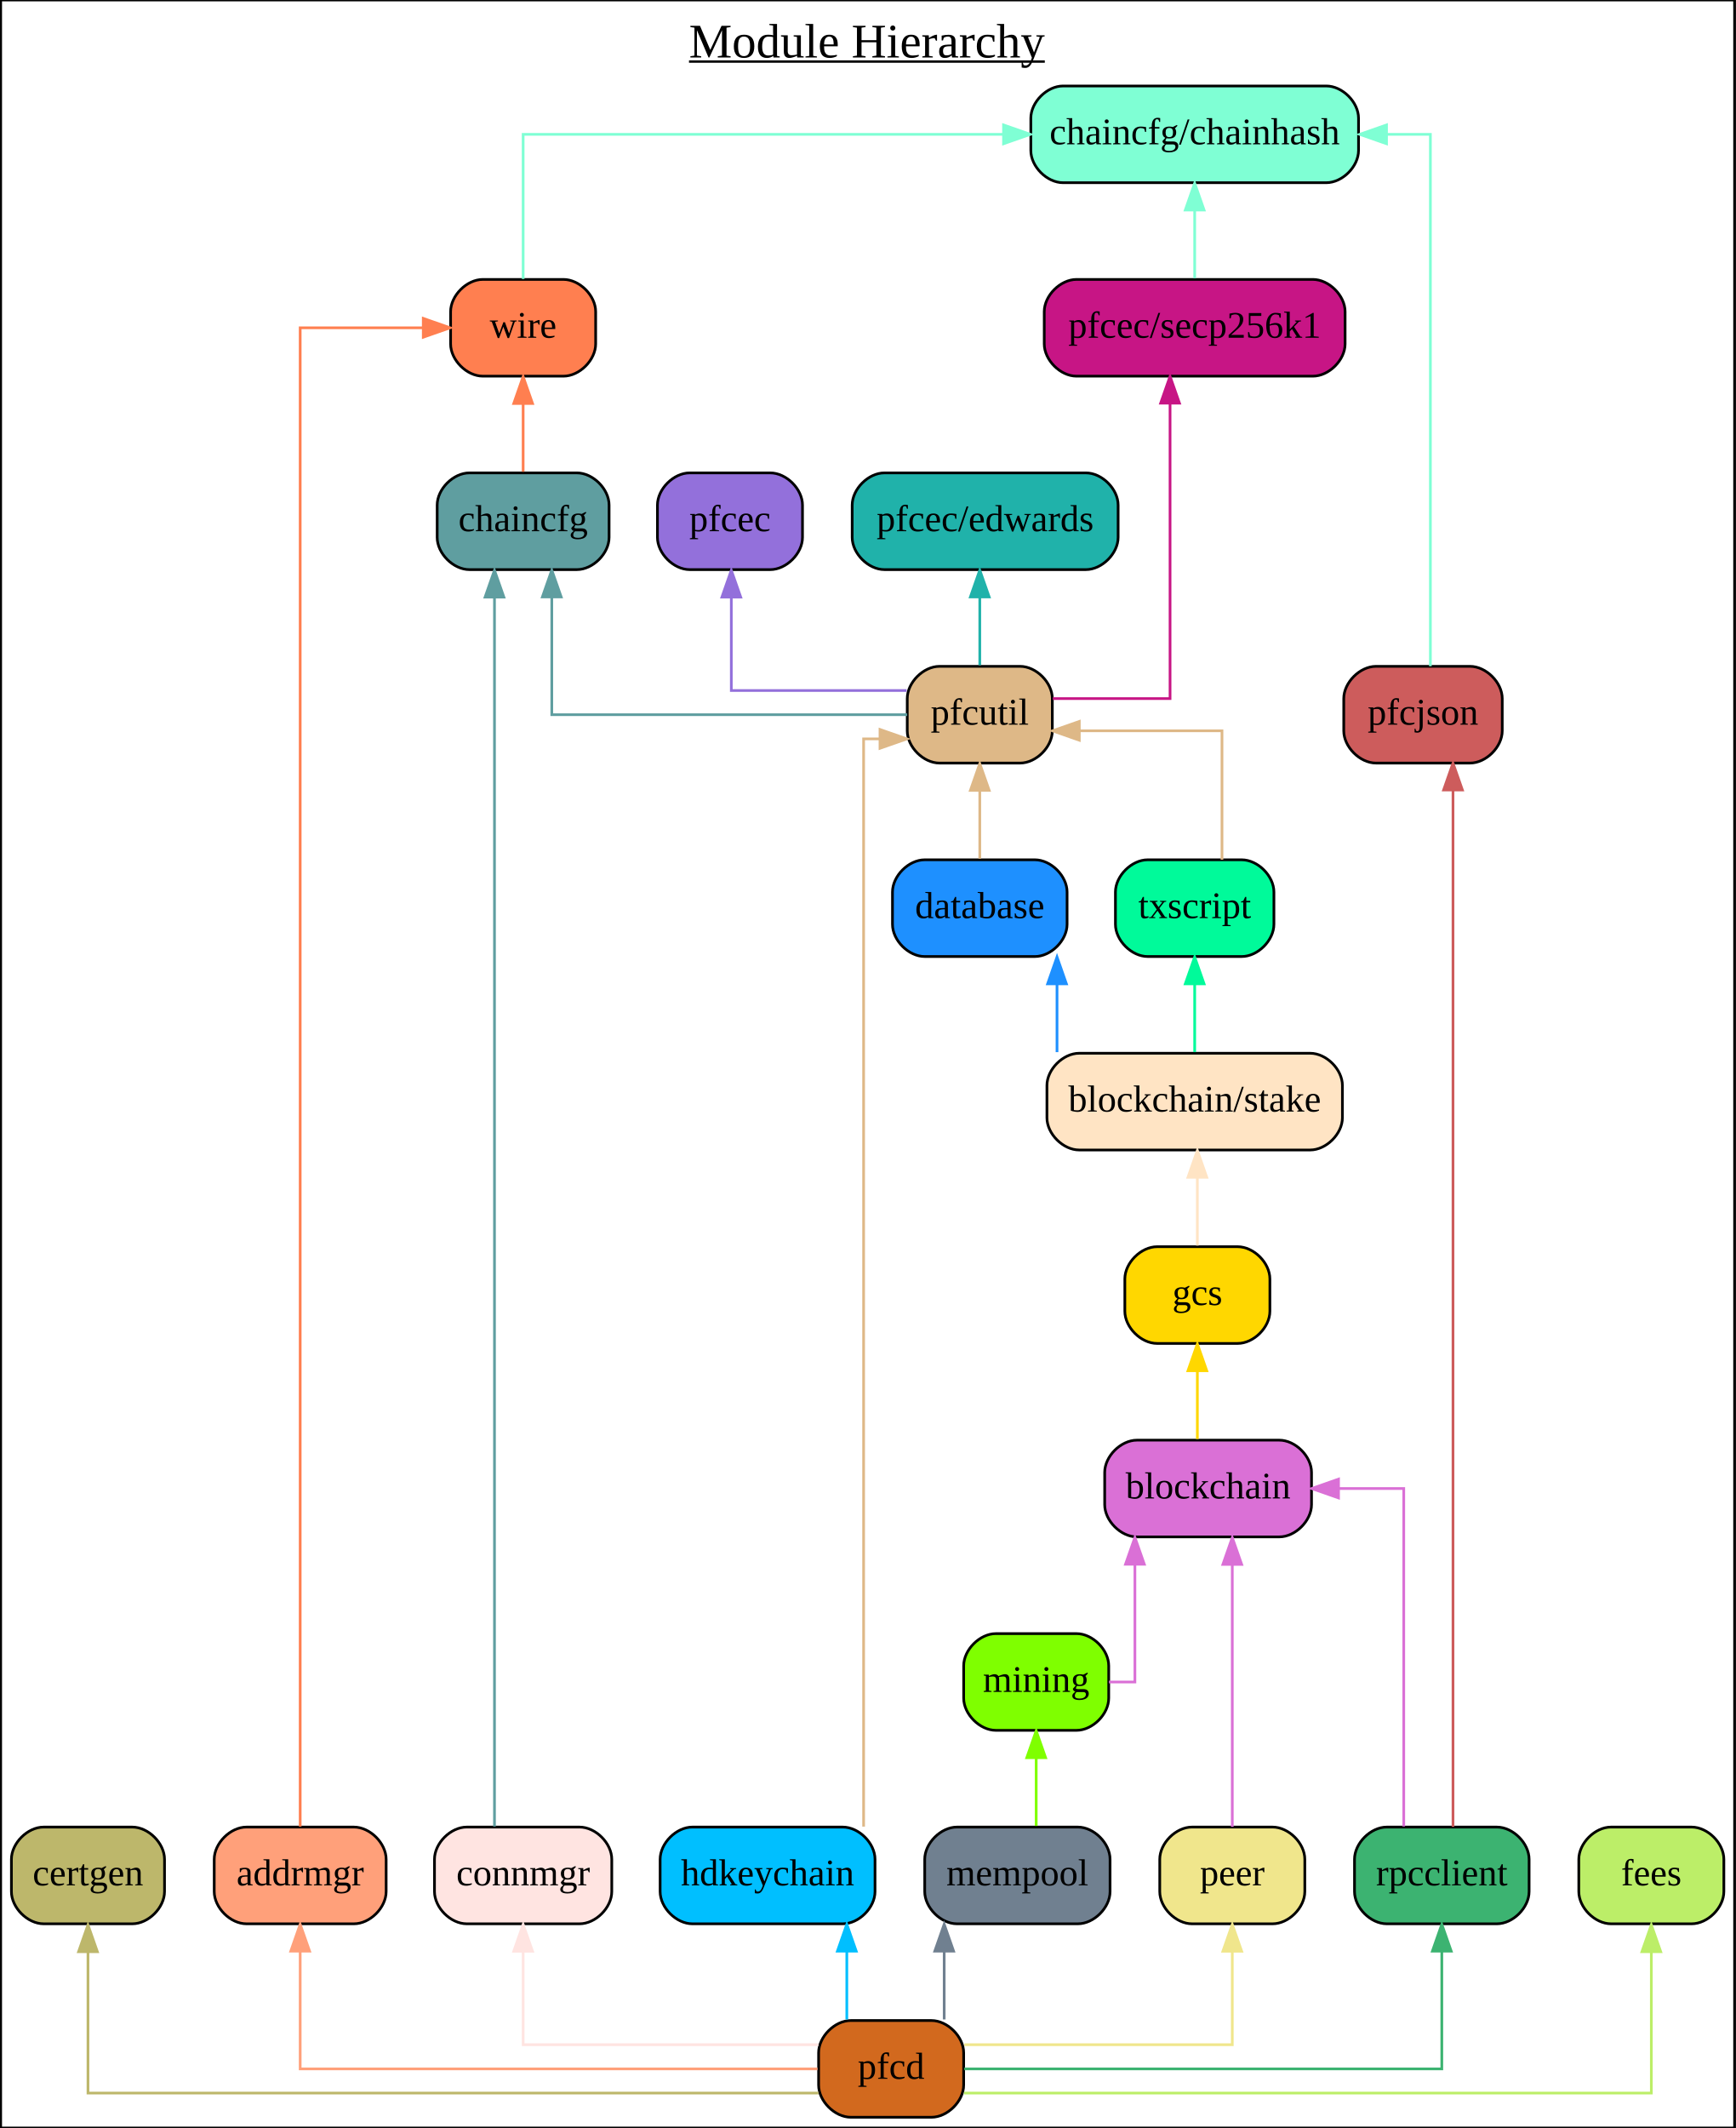
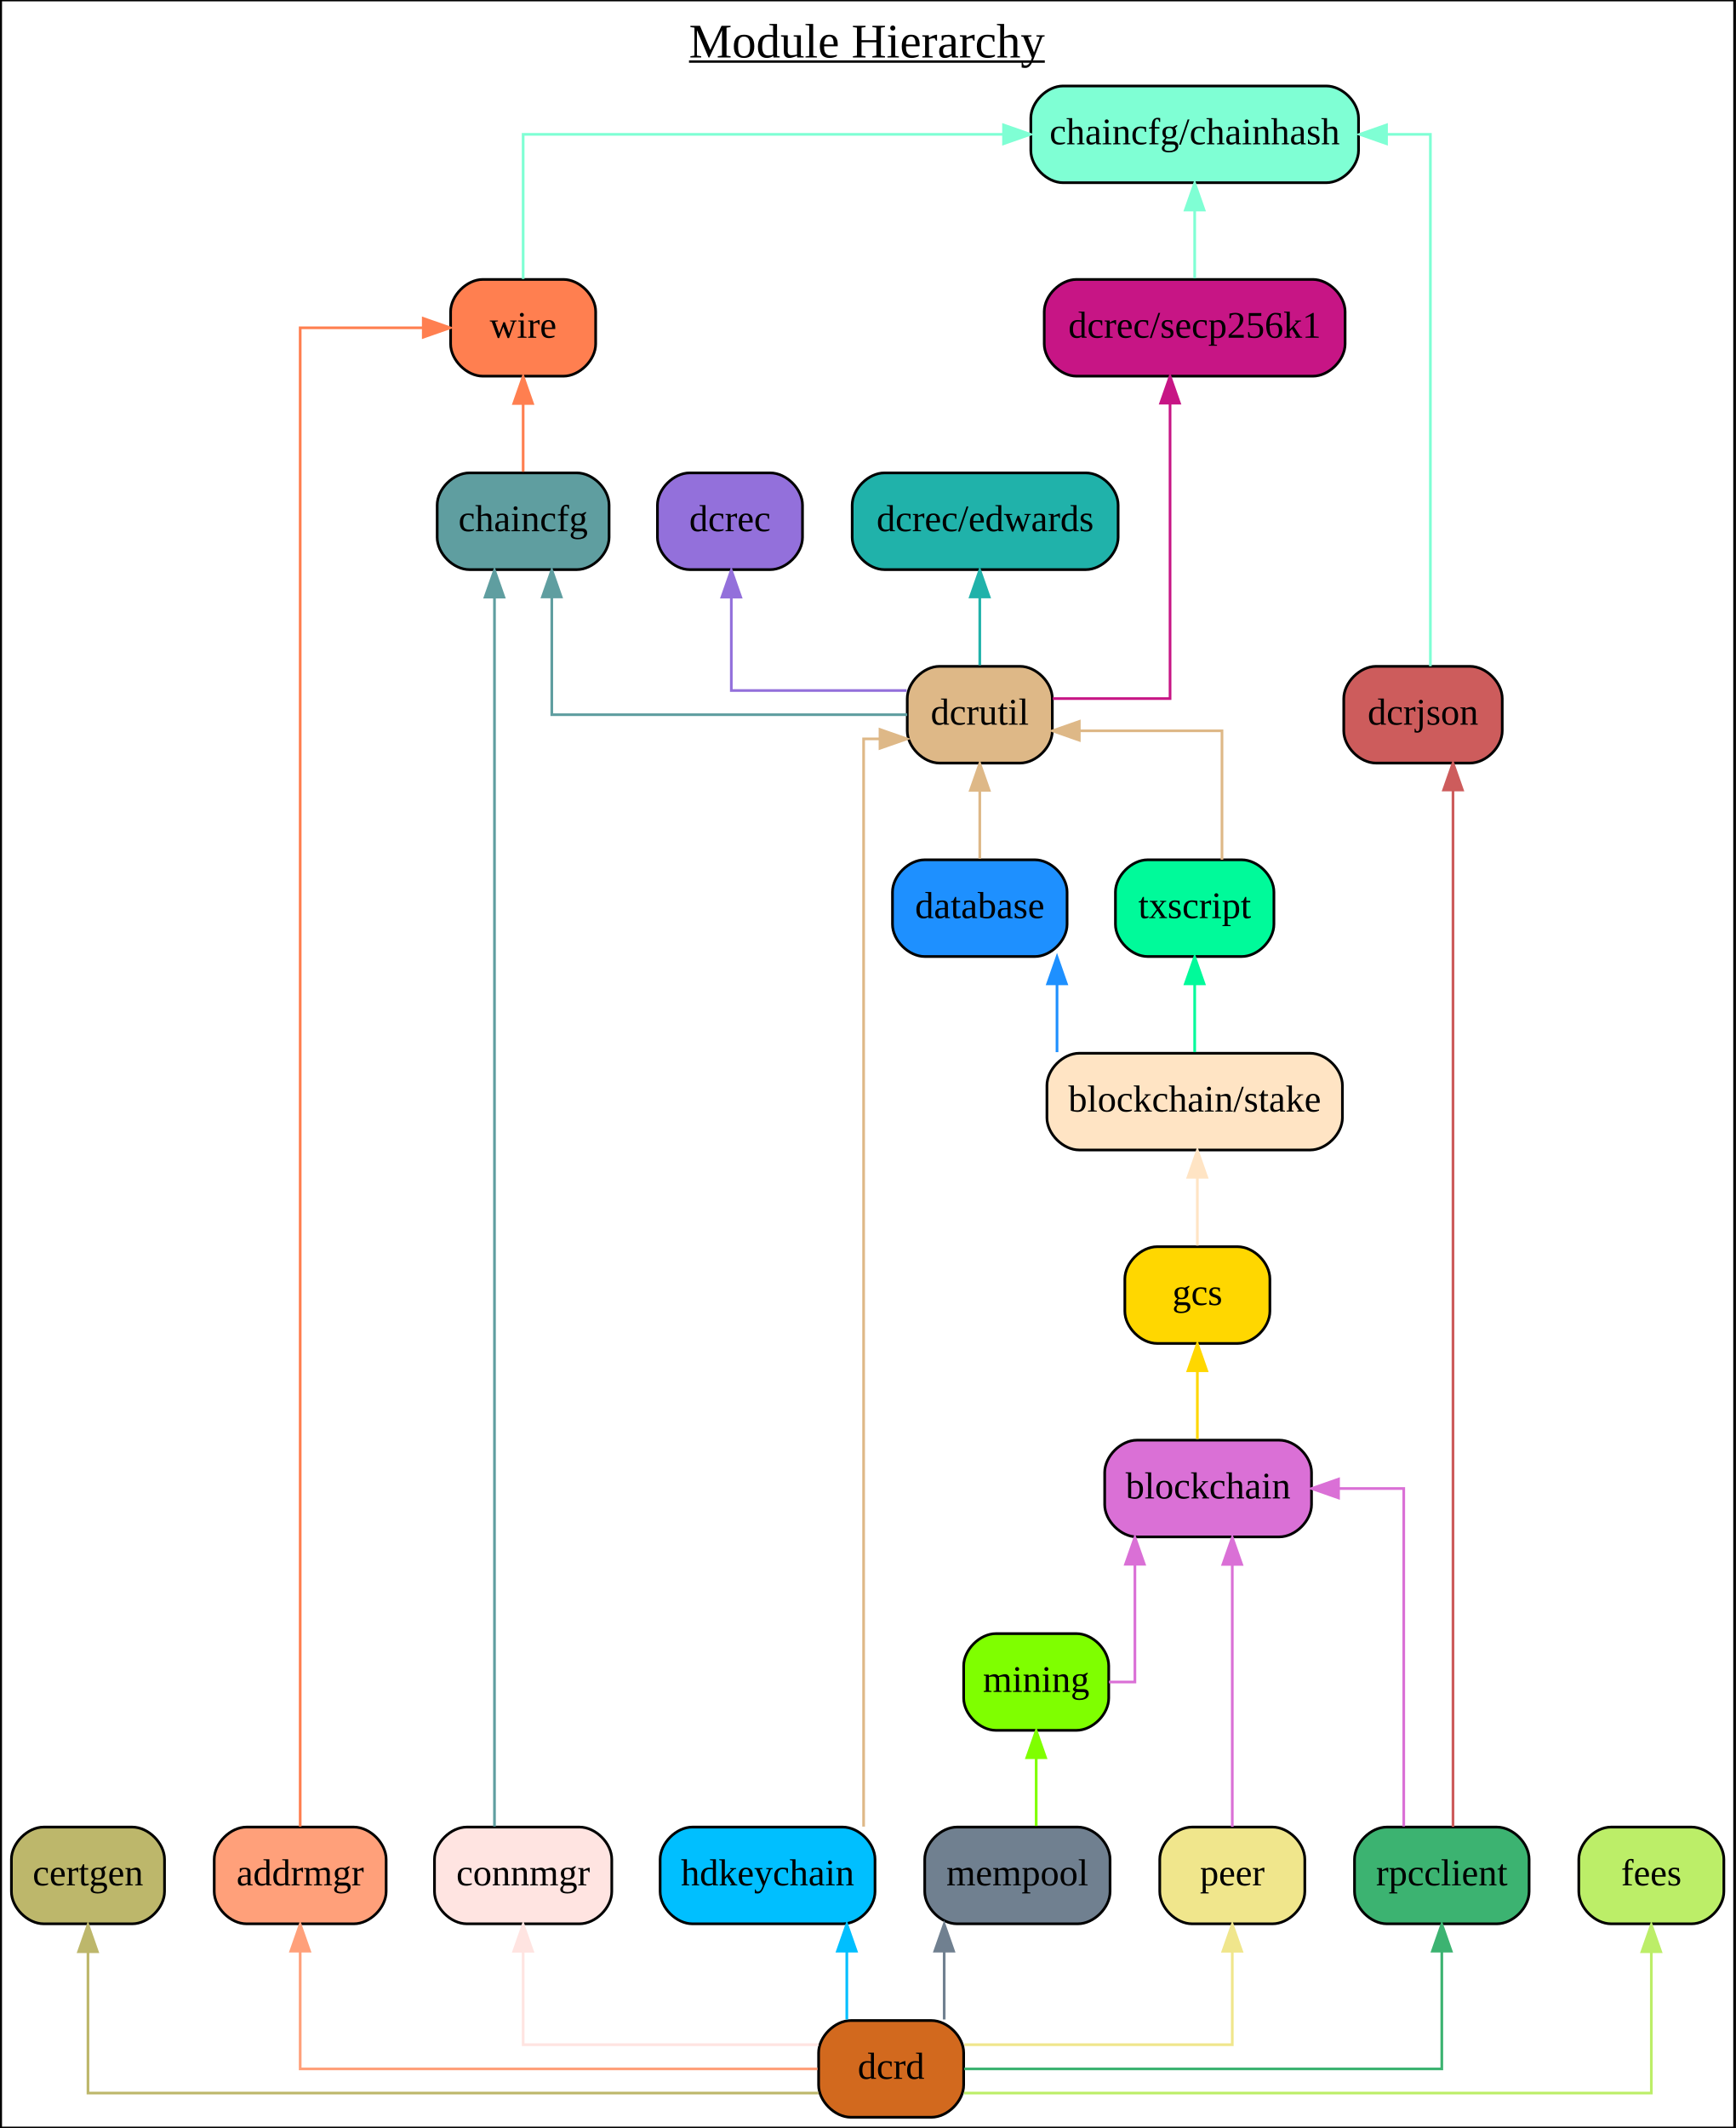
<svg xmlns="http://www.w3.org/2000/svg" width="646pt" height="792pt" viewBox="0.00 0.00 645.50 792.00">
  <g id="graph0" class="graph" transform="scale(1 1) rotate(0) translate(4 788)">
    <polygon fill="white" stroke="#000000" points="-4,4 -4,-788 641.5,-788 641.5,4 -4,4" />
    <text text-anchor="start" x="252.25" y="-766.6" font-family="Times New Roman,serif" text-decoration="underline" font-size="18.00">Module Hierarchy</text>
    <g id="node1" class="node">
      <path fill="darkkhaki" stroke="black" d="M45,-108C45,-108 12,-108 12,-108 6,-108 0,-102 0,-96 0,-96 0,-84 0,-84 0,-78 6,-72 12,-72 12,-72 45,-72 45,-72 51,-72 57,-78 57,-84 57,-84 57,-96 57,-96 57,-102 51,-108 45,-108" />
      <text text-anchor="middle" x="28.5" y="-86.3" font-family="Times New Roman,serif" font-size="14.00">certgen</text>
    </g>
    <g id="node23" class="node">
      <path fill="chocolate" stroke="black" d="M342.5,-36C342.5,-36 312.5,-36 312.5,-36 306.5,-36 300.5,-30 300.5,-24 300.5,-24 300.5,-12 300.5,-12 300.5,-6 306.5,-0 312.5,-0 312.5,-0 342.5,-0 342.5,-0 348.5,-0 354.5,-6 354.5,-12 354.5,-12 354.5,-24 354.5,-24 354.5,-30 348.5,-36 342.5,-36" />
-       <text text-anchor="middle" x="327.5" y="-14.3" font-family="Times New Roman,serif" font-size="14.00">pfcd</text>
+       <text text-anchor="middle" x="327.5" y="-14.3" font-family="Times New Roman,serif" font-size="14.00">dcrd</text>
    </g>
    <g id="edge25" class="edge">
      <path fill="none" stroke="darkkhaki" d="M28.5,-61.62C28.5,-61.62 28.5,-9 28.5,-9 28.5,-9 226.837,-9 300.438,-9" />
      <polygon fill="darkkhaki" stroke="darkkhaki" points="25,-61.62 28.5,-71.62 32,-61.62 25,-61.62" />
    </g>
    <g id="node2" class="node">
      <path fill="aquamarine" stroke="black" d="M489.5,-756C489.5,-756 391.5,-756 391.5,-756 385.5,-756 379.5,-750 379.5,-744 379.5,-744 379.5,-732 379.5,-732 379.5,-726 385.5,-720 391.5,-720 391.5,-720 489.5,-720 489.5,-720 495.5,-720 501.5,-726 501.5,-732 501.5,-732 501.5,-744 501.5,-744 501.5,-750 495.5,-756 489.5,-756" />
      <text text-anchor="middle" x="440.5" y="-734.3" font-family="Times New Roman,serif" font-size="14.00">chaincfg/chainhash</text>
    </g>
    <g id="node3" class="node">
      <path fill="indianred" stroke="black" d="M543,-540C543,-540 508,-540 508,-540 502,-540 496,-534 496,-528 496,-528 496,-516 496,-516 496,-510 502,-504 508,-504 508,-504 543,-504 543,-504 549,-504 555,-510 555,-516 555,-516 555,-528 555,-528 555,-534 549,-540 543,-540" />
-       <text text-anchor="middle" x="525.5" y="-518.3" font-family="Times New Roman,serif" font-size="14.00">pfcjson</text>
+       <text text-anchor="middle" x="525.5" y="-518.3" font-family="Times New Roman,serif" font-size="14.00">dcrjson</text>
    </g>
    <g id="edge1" class="edge">
      <path fill="none" stroke="aquamarine" d="M511.922,-738C511.922,-738 528.25,-738 528.25,-738 528.25,-738 528.25,-591.958 528.25,-540.045" />
      <polygon fill="aquamarine" stroke="aquamarine" points="511.922,-734.5 501.922,-738 511.922,-741.5 511.922,-734.5" />
    </g>
    <g id="node4" class="node">
      <path fill="coral" stroke="black" d="M205.5,-684C205.5,-684 175.5,-684 175.5,-684 169.5,-684 163.5,-678 163.5,-672 163.5,-672 163.5,-660 163.5,-660 163.5,-654 169.5,-648 175.5,-648 175.5,-648 205.5,-648 205.5,-648 211.5,-648 217.5,-654 217.5,-660 217.5,-660 217.5,-672 217.5,-672 217.5,-678 211.5,-684 205.5,-684" />
      <text text-anchor="middle" x="190.5" y="-662.3" font-family="Times New Roman,serif" font-size="14.00">wire</text>
    </g>
    <g id="edge2" class="edge">
      <path fill="none" stroke="aquamarine" d="M369.343,-738C369.343,-738 190.5,-738 190.5,-738 190.5,-738 190.5,-705.498 190.5,-684.169" />
      <polygon fill="aquamarine" stroke="aquamarine" points="369.343,-741.5 379.343,-738 369.343,-734.5 369.343,-741.5" />
    </g>
    <g id="node10" class="node">
      <path fill="mediumvioletred" stroke="black" d="M484.5,-684C484.5,-684 396.5,-684 396.5,-684 390.5,-684 384.5,-678 384.5,-672 384.5,-672 384.5,-660 384.5,-660 384.5,-654 390.5,-648 396.5,-648 396.5,-648 484.5,-648 484.5,-648 490.5,-648 496.5,-654 496.5,-660 496.5,-660 496.5,-672 496.5,-672 496.5,-678 490.5,-684 484.5,-684" />
-       <text text-anchor="middle" x="440.5" y="-662.3" font-family="Times New Roman,serif" font-size="14.00">pfcec/secp256k1</text>
+       <text text-anchor="middle" x="440.5" y="-662.3" font-family="Times New Roman,serif" font-size="14.00">dcrec/secp256k1</text>
    </g>
    <g id="edge6" class="edge">
      <path fill="none" stroke="aquamarine" d="M440.5,-709.831C440.5,-709.831 440.5,-684.413 440.5,-684.413" />
      <polygon fill="aquamarine" stroke="aquamarine" points="437,-709.831 440.5,-719.831 444,-709.831 437,-709.831" />
    </g>
    <g id="node21" class="node">
      <path fill="mediumseagreen" stroke="black" d="M553,-108C553,-108 512,-108 512,-108 506,-108 500,-102 500,-96 500,-96 500,-84 500,-84 500,-78 506,-72 512,-72 512,-72 553,-72 553,-72 559,-72 565,-78 565,-84 565,-84 565,-96 565,-96 565,-102 559,-108 553,-108" />
      <text text-anchor="middle" x="532.5" y="-86.3" font-family="Times New Roman,serif" font-size="14.00">rpcclient</text>
    </g>
    <g id="edge22" class="edge">
      <path fill="none" stroke="indianred" d="M536.667,-493.987C536.667,-493.987 536.667,-108.089 536.667,-108.089" />
      <polygon fill="indianred" stroke="indianred" points="533.167,-493.987 536.667,-503.987 540.167,-493.988 533.167,-493.987" />
    </g>
    <g id="node5" class="node">
      <path fill="lightsalmon" stroke="black" d="M127.5,-108C127.5,-108 87.5,-108 87.5,-108 81.5,-108 75.5,-102 75.5,-96 75.5,-96 75.5,-84 75.5,-84 75.5,-78 81.5,-72 87.5,-72 87.5,-72 127.5,-72 127.5,-72 133.5,-72 139.5,-78 139.5,-84 139.5,-84 139.5,-96 139.5,-96 139.5,-102 133.5,-108 127.5,-108" />
      <text text-anchor="middle" x="107.5" y="-86.3" font-family="Times New Roman,serif" font-size="14.00">addrmgr</text>
    </g>
    <g id="edge3" class="edge">
      <path fill="none" stroke="coral" d="M153.323,-666C153.323,-666 107.5,-666 107.5,-666 107.5,-666 107.5,-206.099 107.5,-108.19" />
      <polygon fill="coral" stroke="coral" points="153.323,-669.5 163.323,-666 153.323,-662.5 153.323,-669.5" />
    </g>
    <g id="node6" class="node">
      <path fill="cadetblue" stroke="black" d="M210.5,-612C210.5,-612 170.5,-612 170.5,-612 164.5,-612 158.5,-606 158.5,-600 158.5,-600 158.5,-588 158.5,-588 158.5,-582 164.5,-576 170.5,-576 170.5,-576 210.5,-576 210.5,-576 216.5,-576 222.5,-582 222.5,-588 222.5,-588 222.5,-600 222.5,-600 222.5,-606 216.5,-612 210.5,-612" />
      <text text-anchor="middle" x="190.5" y="-590.3" font-family="Times New Roman,serif" font-size="14.00">chaincfg</text>
    </g>
    <g id="edge4" class="edge">
      <path fill="none" stroke="coral" d="M190.5,-637.831C190.5,-637.831 190.5,-612.413 190.5,-612.413" />
      <polygon fill="coral" stroke="coral" points="187,-637.831 190.5,-647.831 194,-637.831 187,-637.831" />
    </g>
    <g id="edge26" class="edge">
      <path fill="none" stroke="lightsalmon" d="M107.5,-61.831C107.5,-61.831 107.5,-18 107.5,-18 107.5,-18 241.107,-18 300.082,-18" />
      <polygon fill="lightsalmon" stroke="lightsalmon" points="104,-61.831 107.5,-71.831 111,-61.831 104,-61.831" />
    </g>
    <g id="node7" class="node">
      <path fill="mistyrose" stroke="black" d="M211.5,-108C211.5,-108 169.5,-108 169.5,-108 163.5,-108 157.5,-102 157.5,-96 157.5,-96 157.5,-84 157.5,-84 157.5,-78 163.5,-72 169.5,-72 169.5,-72 211.5,-72 211.5,-72 217.5,-72 223.5,-78 223.5,-84 223.5,-84 223.5,-96 223.5,-96 223.5,-102 217.5,-108 211.5,-108" />
      <text text-anchor="middle" x="190.5" y="-86.3" font-family="Times New Roman,serif" font-size="14.00">connmgr</text>
    </g>
    <g id="edge5" class="edge">
      <path fill="none" stroke="cadetblue" d="M179.833,-565.765C179.833,-565.765 179.833,-108.211 179.833,-108.211" />
      <polygon fill="cadetblue" stroke="cadetblue" points="176.333,-565.765 179.833,-575.765 183.333,-565.765 176.333,-565.765" />
    </g>
    <g id="node11" class="node">
      <path fill="burlywood" stroke="black" d="M375.5,-540C375.5,-540 345.5,-540 345.5,-540 339.5,-540 333.5,-534 333.5,-528 333.5,-528 333.5,-516 333.5,-516 333.5,-510 339.5,-504 345.5,-504 345.5,-504 375.5,-504 375.5,-504 381.5,-504 387.5,-510 387.5,-516 387.5,-516 387.5,-528 387.5,-528 387.5,-534 381.5,-540 375.5,-540" />
-       <text text-anchor="middle" x="360.5" y="-518.3" font-family="Times New Roman,serif" font-size="14.00">pfcutil</text>
+       <text text-anchor="middle" x="360.5" y="-518.3" font-family="Times New Roman,serif" font-size="14.00">dcrutil</text>
    </g>
    <g id="edge7" class="edge">
      <path fill="none" stroke="cadetblue" d="M201.167,-565.831C201.167,-565.831 201.167,-522 201.167,-522 201.167,-522 288.013,-522 333.471,-522" />
      <polygon fill="cadetblue" stroke="cadetblue" points="197.667,-565.831 201.167,-575.831 204.667,-565.831 197.667,-565.831" />
    </g>
    <g id="edge28" class="edge">
      <path fill="none" stroke="mistyrose" d="M190.5,-61.778C190.5,-61.778 190.5,-27 190.5,-27 190.5,-27 260.507,-27 300.433,-27" />
      <polygon fill="mistyrose" stroke="mistyrose" points="187,-61.778 190.5,-71.778 194,-61.778 187,-61.778" />
    </g>
    <g id="node8" class="node">
      <path fill="mediumpurple" stroke="black" d="M282.5,-612C282.5,-612 252.5,-612 252.5,-612 246.5,-612 240.5,-606 240.5,-600 240.5,-600 240.5,-588 240.5,-588 240.5,-582 246.5,-576 252.5,-576 252.5,-576 282.5,-576 282.5,-576 288.5,-576 294.5,-582 294.5,-588 294.5,-588 294.5,-600 294.5,-600 294.5,-606 288.5,-612 282.5,-612" />
-       <text text-anchor="middle" x="267.5" y="-590.3" font-family="Times New Roman,serif" font-size="14.00">pfcec</text>
+       <text text-anchor="middle" x="267.5" y="-590.3" font-family="Times New Roman,serif" font-size="14.00">dcrec</text>
    </g>
    <g id="edge8" class="edge">
      <path fill="none" stroke="mediumpurple" d="M268,-565.778C268,-565.778 268,-531 268,-531 268,-531 305.962,-531 333.247,-531" />
      <polygon fill="mediumpurple" stroke="mediumpurple" points="264.5,-565.778 268,-575.778 271.5,-565.778 264.5,-565.778" />
    </g>
    <g id="node9" class="node">
      <path fill="lightseagreen" stroke="black" d="M400,-612C400,-612 325,-612 325,-612 319,-612 313,-606 313,-600 313,-600 313,-588 313,-588 313,-582 319,-576 325,-576 325,-576 400,-576 400,-576 406,-576 412,-582 412,-588 412,-588 412,-600 412,-600 412,-606 406,-612 400,-612" />
-       <text text-anchor="middle" x="362.5" y="-590.3" font-family="Times New Roman,serif" font-size="14.00">pfcec/edwards</text>
+       <text text-anchor="middle" x="362.5" y="-590.3" font-family="Times New Roman,serif" font-size="14.00">dcrec/edwards</text>
    </g>
    <g id="edge9" class="edge">
      <path fill="none" stroke="lightseagreen" d="M360.5,-565.831C360.5,-565.831 360.5,-540.413 360.5,-540.413" />
      <polygon fill="lightseagreen" stroke="lightseagreen" points="357,-565.831 360.5,-575.831 364,-565.831 357,-565.831" />
    </g>
    <g id="edge10" class="edge">
      <path fill="none" stroke="mediumvioletred" d="M431.333,-637.959C431.333,-637.959 431.333,-528 431.333,-528 431.333,-528 407.659,-528 387.683,-528" />
      <polygon fill="mediumvioletred" stroke="mediumvioletred" points="427.833,-637.959 431.333,-647.959 434.833,-637.959 427.833,-637.959" />
    </g>
    <g id="node12" class="node">
      <path fill="dodgerblue" stroke="black" d="M381,-468C381,-468 340,-468 340,-468 334,-468 328,-462 328,-456 328,-456 328,-444 328,-444 328,-438 334,-432 340,-432 340,-432 381,-432 381,-432 387,-432 393,-438 393,-444 393,-444 393,-456 393,-456 393,-462 387,-468 381,-468" />
      <text text-anchor="middle" x="360.5" y="-446.3" font-family="Times New Roman,serif" font-size="14.00">database</text>
    </g>
    <g id="edge11" class="edge">
      <path fill="none" stroke="burlywood" d="M360.5,-493.831C360.5,-493.831 360.5,-468.413 360.5,-468.413" />
      <polygon fill="burlywood" stroke="burlywood" points="357,-493.831 360.5,-503.831 364,-493.831 357,-493.831" />
    </g>
    <g id="node13" class="node">
      <path fill="deepskyblue" stroke="black" d="M309.5,-108C309.5,-108 253.5,-108 253.5,-108 247.5,-108 241.5,-102 241.5,-96 241.5,-96 241.5,-84 241.5,-84 241.5,-78 247.5,-72 253.5,-72 253.5,-72 309.5,-72 309.5,-72 315.5,-72 321.5,-78 321.5,-84 321.5,-84 321.5,-96 321.5,-96 321.5,-102 315.5,-108 309.5,-108" />
      <text text-anchor="middle" x="281.5" y="-86.3" font-family="Times New Roman,serif" font-size="14.00">hdkeychain</text>
    </g>
    <g id="edge12" class="edge">
      <path fill="none" stroke="burlywood" d="M323.355,-513C323.355,-513 317.25,-513 317.25,-513 317.25,-513 317.25,-189.141 317.25,-108.176" />
      <polygon fill="burlywood" stroke="burlywood" points="323.355,-516.5 333.355,-513 323.355,-509.5 323.355,-516.5" />
    </g>
    <g id="node14" class="node">
      <path fill="mediumspringgreen" stroke="black" d="M458,-468C458,-468 423,-468 423,-468 417,-468 411,-462 411,-456 411,-456 411,-444 411,-444 411,-438 417,-432 423,-432 423,-432 458,-432 458,-432 464,-432 470,-438 470,-444 470,-444 470,-456 470,-456 470,-462 464,-468 458,-468" />
      <text text-anchor="middle" x="440.5" y="-446.3" font-family="Times New Roman,serif" font-size="14.00">txscript</text>
    </g>
    <g id="edge13" class="edge">
      <path fill="none" stroke="burlywood" d="M397.553,-516C397.553,-516 450.667,-516 450.667,-516 450.667,-516 450.667,-487.576 450.667,-468.035" />
      <polygon fill="burlywood" stroke="burlywood" points="397.553,-512.5 387.553,-516 397.553,-519.5 397.553,-512.5" />
    </g>
    <g id="node15" class="node">
      <path fill="bisque" stroke="black" d="M483.5,-396C483.5,-396 397.5,-396 397.5,-396 391.5,-396 385.5,-390 385.5,-384 385.5,-384 385.5,-372 385.5,-372 385.5,-366 391.5,-360 397.5,-360 397.5,-360 483.5,-360 483.5,-360 489.5,-360 495.5,-366 495.5,-372 495.5,-372 495.5,-384 495.5,-384 495.5,-390 489.5,-396 483.5,-396" />
      <text text-anchor="middle" x="440.5" y="-374.3" font-family="Times New Roman,serif" font-size="14.00">blockchain/stake</text>
    </g>
    <g id="edge14" class="edge">
      <path fill="none" stroke="dodgerblue" d="M389.25,-421.831C389.25,-421.831 389.25,-396.413 389.25,-396.413" />
      <polygon fill="dodgerblue" stroke="dodgerblue" points="385.75,-421.831 389.25,-431.831 392.75,-421.831 385.75,-421.831" />
    </g>
    <g id="edge27" class="edge">
      <path fill="none" stroke="deepskyblue" d="M311,-61.831C311,-61.831 311,-36.413 311,-36.413" />
      <polygon fill="deepskyblue" stroke="deepskyblue" points="307.5,-61.831 311,-71.831 314.5,-61.831 307.5,-61.831" />
    </g>
    <g id="edge15" class="edge">
      <path fill="none" stroke="mediumspringgreen" d="M440.5,-421.831C440.5,-421.831 440.5,-396.413 440.5,-396.413" />
      <polygon fill="mediumspringgreen" stroke="mediumspringgreen" points="437,-421.831 440.5,-431.831 444,-421.831 437,-421.831" />
    </g>
    <g id="node16" class="node">
      <path fill="gold" stroke="black" d="M456.5,-324C456.5,-324 426.5,-324 426.5,-324 420.5,-324 414.5,-318 414.5,-312 414.5,-312 414.5,-300 414.5,-300 414.5,-294 420.5,-288 426.5,-288 426.5,-288 456.5,-288 456.5,-288 462.5,-288 468.5,-294 468.5,-300 468.5,-300 468.5,-312 468.5,-312 468.5,-318 462.5,-324 456.5,-324" />
      <text text-anchor="middle" x="441.5" y="-302.3" font-family="Times New Roman,serif" font-size="14.00">gcs</text>
    </g>
    <g id="edge16" class="edge">
      <path fill="none" stroke="bisque" d="M441.5,-349.831C441.5,-349.831 441.5,-324.413 441.5,-324.413" />
      <polygon fill="bisque" stroke="bisque" points="438,-349.831 441.5,-359.831 445,-349.831 438,-349.831" />
    </g>
    <g id="node17" class="node">
      <path fill="orchid" stroke="black" d="M472,-252C472,-252 419,-252 419,-252 413,-252 407,-246 407,-240 407,-240 407,-228 407,-228 407,-222 413,-216 419,-216 419,-216 472,-216 472,-216 478,-216 484,-222 484,-228 484,-228 484,-240 484,-240 484,-246 478,-252 472,-252" />
      <text text-anchor="middle" x="445.5" y="-230.3" font-family="Times New Roman,serif" font-size="14.00">blockchain</text>
    </g>
    <g id="edge17" class="edge">
      <path fill="none" stroke="gold" d="M441.5,-277.831C441.5,-277.831 441.5,-252.413 441.5,-252.413" />
      <polygon fill="gold" stroke="gold" points="438,-277.831 441.5,-287.831 445,-277.831 438,-277.831" />
    </g>
    <g id="node19" class="node">
      <path fill="chartreuse" stroke="black" d="M396.5,-180C396.5,-180 366.5,-180 366.5,-180 360.5,-180 354.5,-174 354.5,-168 354.5,-168 354.5,-156 354.5,-156 354.5,-150 360.5,-144 366.5,-144 366.5,-144 396.5,-144 396.5,-144 402.5,-144 408.5,-150 408.5,-156 408.5,-156 408.5,-168 408.5,-168 408.5,-174 402.5,-180 396.5,-180" />
      <text text-anchor="middle" x="381.5" y="-158.3" font-family="Times New Roman,serif" font-size="14.00">mining</text>
    </g>
    <g id="edge18" class="edge">
      <path fill="none" stroke="orchid" d="M418.25,-205.831C418.25,-205.831 418.25,-162 418.25,-162 418.25,-162 414.103,-162 408.594,-162" />
      <polygon fill="orchid" stroke="orchid" points="414.75,-205.831 418.25,-215.831 421.75,-205.831 414.75,-205.831" />
    </g>
    <g id="node20" class="node">
      <path fill="khaki" stroke="black" d="M469.5,-108C469.5,-108 439.5,-108 439.5,-108 433.5,-108 427.5,-102 427.5,-96 427.5,-96 427.5,-84 427.5,-84 427.5,-78 433.5,-72 439.5,-72 439.5,-72 469.5,-72 469.5,-72 475.5,-72 481.5,-78 481.5,-84 481.5,-84 481.5,-96 481.5,-96 481.5,-102 475.5,-108 469.5,-108" />
      <text text-anchor="middle" x="454.5" y="-86.3" font-family="Times New Roman,serif" font-size="14.00">peer</text>
    </g>
    <g id="edge20" class="edge">
      <path fill="none" stroke="orchid" d="M454.5,-205.762C454.5,-205.762 454.5,-108.09 454.5,-108.09" />
      <polygon fill="orchid" stroke="orchid" points="451,-205.762 454.5,-215.762 458,-205.762 451,-205.762" />
    </g>
    <g id="edge21" class="edge">
      <path fill="none" stroke="orchid" d="M494.049,-234C494.049,-234 518.333,-234 518.333,-234 518.333,-234 518.333,-146.986 518.333,-108.238" />
      <polygon fill="orchid" stroke="orchid" points="494.049,-230.5 484.049,-234 494.049,-237.5 494.049,-230.5" />
    </g>
    <g id="node18" class="node">
      <path fill="slategray" stroke="black" d="M397,-108C397,-108 352,-108 352,-108 346,-108 340,-102 340,-96 340,-96 340,-84 340,-84 340,-78 346,-72 352,-72 352,-72 397,-72 397,-72 403,-72 409,-78 409,-84 409,-84 409,-96 409,-96 409,-102 403,-108 397,-108" />
      <text text-anchor="middle" x="374.5" y="-86.3" font-family="Times New Roman,serif" font-size="14.00">mempool</text>
    </g>
    <g id="edge24" class="edge">
      <path fill="none" stroke="slategray" d="M347.25,-61.831C347.25,-61.831 347.25,-36.413 347.25,-36.413" />
      <polygon fill="slategray" stroke="slategray" points="343.75,-61.831 347.25,-71.831 350.75,-61.831 343.75,-61.831" />
    </g>
    <g id="edge19" class="edge">
      <path fill="none" stroke="chartreuse" d="M381.5,-133.831C381.5,-133.831 381.5,-108.413 381.5,-108.413" />
      <polygon fill="chartreuse" stroke="chartreuse" points="378,-133.831 381.5,-143.831 385,-133.831 378,-133.831" />
    </g>
    <g id="edge30" class="edge">
      <path fill="none" stroke="khaki" d="M454.5,-61.778C454.5,-61.778 454.5,-27 454.5,-27 454.5,-27 392.061,-27 354.745,-27" />
      <polygon fill="khaki" stroke="khaki" points="451,-61.778 454.5,-71.778 458,-61.778 451,-61.778" />
    </g>
    <g id="edge29" class="edge">
      <path fill="none" stroke="mediumseagreen" d="M532.5,-61.831C532.5,-61.831 532.5,-18 532.5,-18 532.5,-18 410.486,-18 354.722,-18" />
      <polygon fill="mediumseagreen" stroke="mediumseagreen" points="529,-61.831 532.5,-71.831 536,-61.831 529,-61.831" />
    </g>
    <g id="node22" class="node">
      <path fill="#bcee68" stroke="black" d="M625.5,-108C625.5,-108 595.5,-108 595.5,-108 589.5,-108 583.5,-102 583.5,-96 583.5,-96 583.5,-84 583.5,-84 583.5,-78 589.5,-72 595.5,-72 595.5,-72 625.5,-72 625.5,-72 631.5,-72 637.5,-78 637.5,-84 637.5,-84 637.5,-96 637.5,-96 637.5,-102 631.5,-108 625.5,-108" />
      <text text-anchor="middle" x="610.5" y="-86.3" font-family="Times New Roman,serif" font-size="14.00">fees</text>
    </g>
    <g id="edge23" class="edge">
      <path fill="none" stroke="#bcee68" d="M610.5,-61.62C610.5,-61.62 610.5,-9 610.5,-9 610.5,-9 425.468,-9 354.635,-9" />
      <polygon fill="#bcee68" stroke="#bcee68" points="607,-61.62 610.5,-71.62 614,-61.62 607,-61.62" />
    </g>
  </g>
</svg>
